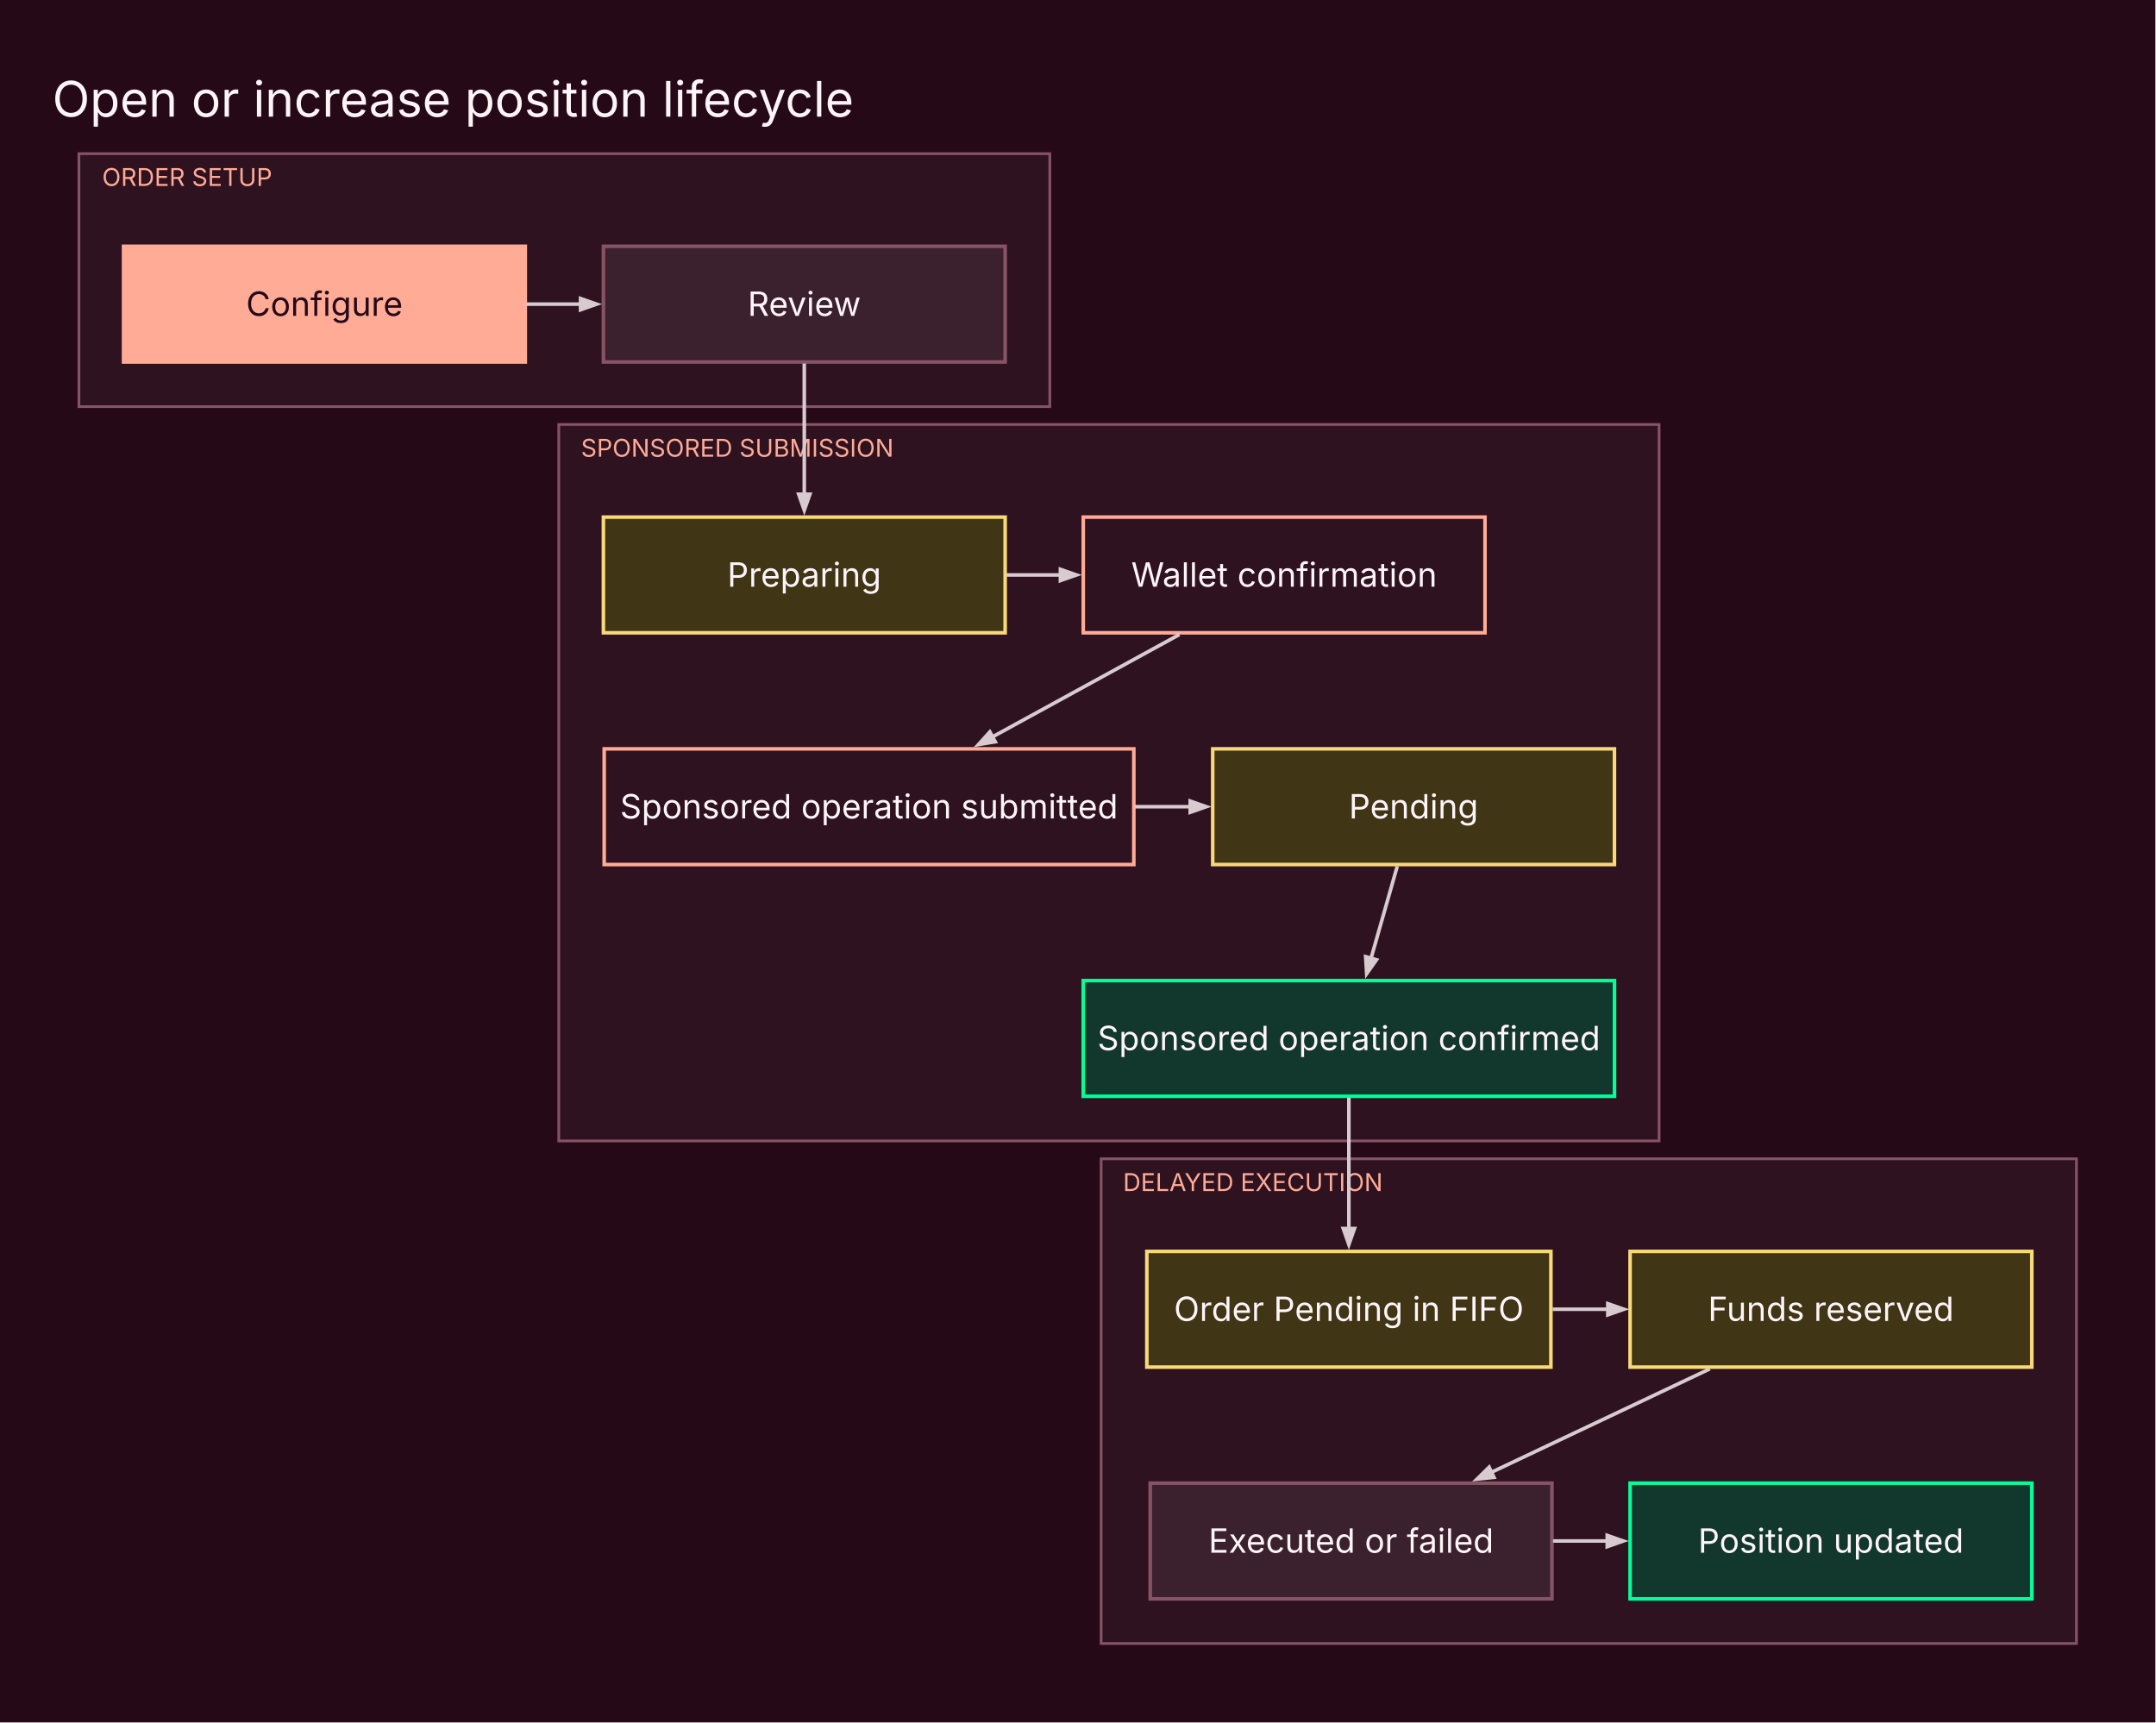
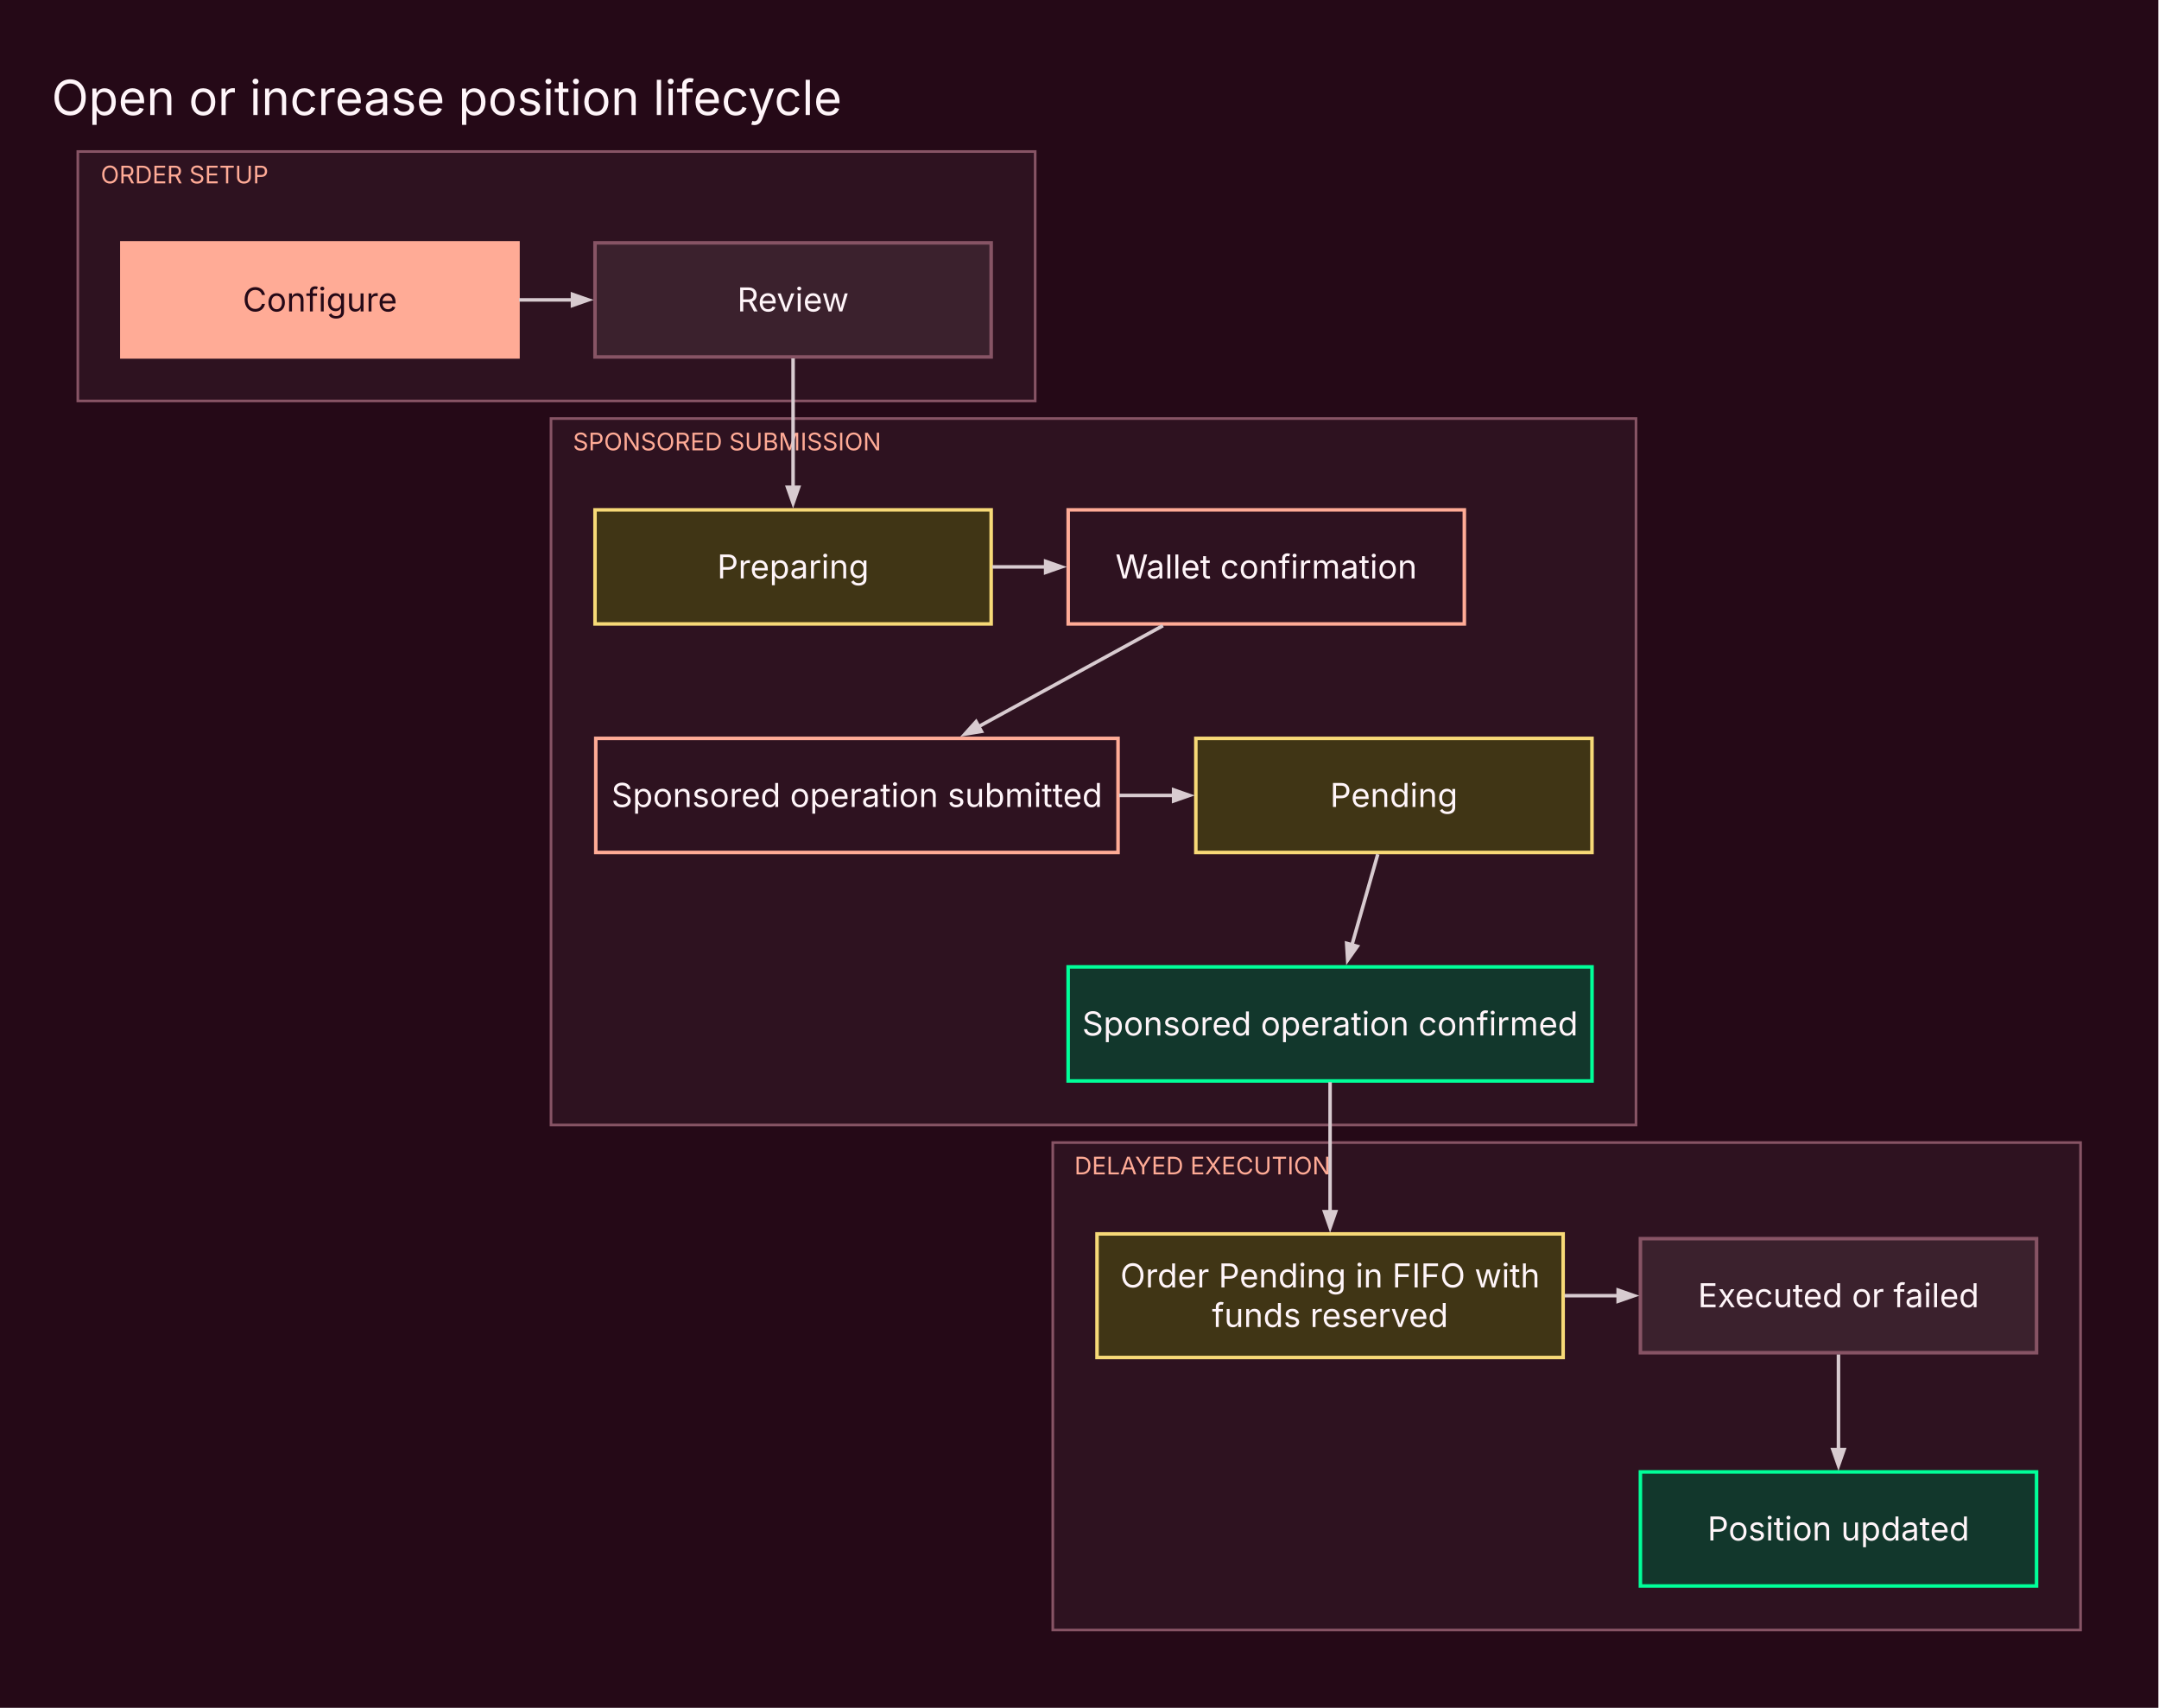
- <svg xmlns="http://www.w3.org/2000/svg" xmlns:xlink="http://www.w3.org/1999/xlink" role="img" aria-labelledby="open-increase-position-lifecycle-title open-increase-position-lifecycle-description" focusable="false" width="966pt" height="772pt" viewBox="0.00 0.00 966.00 772.00">
+ <svg xmlns="http://www.w3.org/2000/svg" xmlns:xlink="http://www.w3.org/1999/xlink" role="img" aria-labelledby="open-increase-position-lifecycle-title open-increase-position-lifecycle-description" focusable="false" width="981pt" height="776pt" viewBox="0.00 0.00 981.00 776.00">
  <style>text { font-family: "Uncut Sans", Inter, ui-sans-serif, system-ui, -apple-system, BlinkMacSystemFont, "Segoe UI", sans-serif; }</style>
-   <g id="graph0" class="graph" transform="scale(1 1) rotate(0) translate(27.36 744.4)">
-     <polygon fill="#250917" stroke="none" points="-27.36,27.36 -27.36,-744.4 938.36,-744.4 938.36,27.36 -27.36,27.36" />
-     <text xml:space="preserve" text-anchor="middle" x="175.62" y="-692.14" font-family="Arial" font-size="22.00" fill="#fff5f9">Open or increase position lifecycle</text>
+   <g id="graph0" class="graph" transform="scale(1 1) rotate(0) translate(27.36 748.72)">
+     <polygon fill="#250917" stroke="none" points="-27.36,27.36 -27.36,-748.72 953.36,-748.72 953.36,27.36 -27.36,27.36" />
+     <text xml:space="preserve" text-anchor="middle" x="175.62" y="-696.46" font-family="Arial" font-size="22.00" fill="#fff5f9">Open or increase position lifecycle</text>
    <g id="clust1" class="cluster">
-       <polygon fill="#2e1220" stroke="#875465" stroke-width="1.2" points="8,-562.2 8,-675.54 443,-675.54 443,-562.2 8,-562.2" />
-       <text xml:space="preserve" text-anchor="middle" x="56.5" y="-661.09" font-family="Arial" font-size="11.00" fill="#ffab96">ORDER SETUP</text>
+       <polygon fill="#2e1220" stroke="#875465" stroke-width="1.2" points="8,-566.52 8,-679.86 443,-679.86 443,-566.52 8,-566.52" />
+       <text xml:space="preserve" text-anchor="middle" x="56.5" y="-665.41" font-family="Arial" font-size="11.00" fill="#ffab96">ORDER SETUP</text>
    </g>
    <g id="clust3" class="cluster">
-       <polygon fill="#2e1220" stroke="#875465" stroke-width="1.2" points="223,-233.18 223,-554.2 716,-554.2 716,-233.18 223,-233.18" />
-       <text xml:space="preserve" text-anchor="middle" x="303" y="-539.75" font-family="Arial" font-size="11.00" fill="#ffab96">SPONSORED SUBMISSION</text>
+       <polygon fill="#2e1220" stroke="#875465" stroke-width="1.2" points="223,-237.5 223,-558.52 716,-558.52 716,-237.5 223,-237.5" />
+       <text xml:space="preserve" text-anchor="middle" x="303" y="-544.07" font-family="Arial" font-size="11.00" fill="#ffab96">SPONSORED SUBMISSION</text>
    </g>
    <g id="clust6" class="cluster">
-       <polygon fill="#2e1220" stroke="#875465" stroke-width="1.2" points="466,-8 466,-225.18 903,-225.18 903,-8 466,-8" />
-       <text xml:space="preserve" text-anchor="middle" x="534" y="-210.73" font-family="Arial" font-size="11.00" fill="#ffab96">DELAYED EXECUTION</text>
+       <polygon fill="#2e1220" stroke="#875465" stroke-width="1.2" points="451,-8 451,-229.5 918,-229.5 918,-8 451,-8" />
+       <text xml:space="preserve" text-anchor="middle" x="519" y="-215.05" font-family="Arial" font-size="11.00" fill="#ffab96">DELAYED EXECUTION</text>
    </g>
    <g id="node1" class="node">
      <g id="a_node1">
        <a xlink:title="Configure">
-           <polygon fill="#ffab96" stroke="#ffab96" stroke-width="1.6" points="208,-634.04 28,-634.04 28,-582.2 208,-582.2 208,-634.04" />
-           <text xml:space="preserve" text-anchor="middle" x="118" y="-602.87" font-family="Arial" font-size="15.00" fill="#250917">Configure</text>
+           <polygon fill="#ffab96" stroke="#ffab96" stroke-width="1.6" points="208,-638.36 28,-638.36 28,-586.52 208,-586.52 208,-638.36" />
+           <text xml:space="preserve" text-anchor="middle" x="118" y="-607.19" font-family="Arial" font-size="15.00" fill="#250917">Configure</text>
        </a>
      </g>
    </g>
    <g id="node2" class="node">
      <g id="a_node2">
        <a xlink:title="Review">
-           <polygon fill="#3b212d" stroke="#875465" stroke-width="1.6" points="423,-634.04 243,-634.04 243,-582.2 423,-582.2 423,-634.04" />
-           <text xml:space="preserve" text-anchor="middle" x="333" y="-602.87" font-family="Arial" font-size="15.00" fill="#fff5f9">Review</text>
+           <polygon fill="#3b212d" stroke="#875465" stroke-width="1.6" points="423,-638.36 243,-638.36 243,-586.52 423,-586.52 423,-638.36" />
+           <text xml:space="preserve" text-anchor="middle" x="333" y="-607.19" font-family="Arial" font-size="15.00" fill="#fff5f9">Review</text>
        </a>
      </g>
    </g>
    <g id="edge1" class="edge">
-       <path fill="none" stroke="#d8cbd0" stroke-width="1.6" d="M208.5,-608.12C215.93,-608.12 224.63,-608.12 232.8,-608.12" />
-       <polygon fill="#d8cbd0" stroke="#d8cbd0" stroke-width="1.6" points="232.76,-610.64 239.96,-608.12 232.76,-605.6 232.76,-610.64" />
+       <path fill="none" stroke="#d8cbd0" stroke-width="1.6" d="M208.5,-612.44C215.93,-612.44 224.63,-612.44 232.8,-612.44" />
+       <polygon fill="#d8cbd0" stroke="#d8cbd0" stroke-width="1.6" points="232.76,-614.96 239.96,-612.44 232.76,-609.92 232.76,-614.96" />
    </g>
    <g id="node3" class="node">
      <g id="a_node3">
        <a xlink:title="Preparing">
-           <polygon fill="#403515" stroke="#f7d977" stroke-width="1.6" points="423,-512.7 243,-512.7 243,-460.86 423,-460.86 423,-512.7" />
-           <text xml:space="preserve" text-anchor="middle" x="333" y="-481.53" font-family="Arial" font-size="15.00" fill="#fff5f9">Preparing</text>
+           <polygon fill="#403515" stroke="#f7d977" stroke-width="1.6" points="423,-517.02 243,-517.02 243,-465.18 423,-465.18 423,-517.02" />
+           <text xml:space="preserve" text-anchor="middle" x="333" y="-485.85" font-family="Arial" font-size="15.00" fill="#fff5f9">Preparing</text>
        </a>
      </g>
    </g>
    <g id="edge2" class="edge">
-       <path fill="none" stroke="#d8cbd0" stroke-width="1.6" d="M333,-581.52C333,-564.37 333,-541.58 333,-522.77" />
-       <polygon fill="#d8cbd0" stroke="#d8cbd0" stroke-width="1.6" points="335.52,-522.96 333,-515.76 330.48,-522.96 335.52,-522.96" />
+       <path fill="none" stroke="#d8cbd0" stroke-width="1.6" d="M333,-585.84C333,-568.69 333,-545.9 333,-527.09" />
+       <polygon fill="#d8cbd0" stroke="#d8cbd0" stroke-width="1.6" points="335.52,-527.28 333,-520.08 330.48,-527.28 335.52,-527.28" />
    </g>
    <g id="node4" class="node">
      <g id="a_node4">
        <a xlink:title="Wallet confirmation">
-           <polygon fill="#2e1220" stroke="#ffab96" stroke-width="1.6" points="638,-512.7 458,-512.7 458,-460.86 638,-460.86 638,-512.7" />
-           <text xml:space="preserve" text-anchor="middle" x="548" y="-481.53" font-family="Arial" font-size="15.00" fill="#fff5f9">Wallet confirmation</text>
+           <polygon fill="#2e1220" stroke="#ffab96" stroke-width="1.6" points="638,-517.02 458,-517.02 458,-465.18 638,-465.18 638,-517.02" />
+           <text xml:space="preserve" text-anchor="middle" x="548" y="-485.85" font-family="Arial" font-size="15.00" fill="#fff5f9">Wallet confirmation</text>
        </a>
      </g>
    </g>
    <g id="edge3" class="edge">
-       <path fill="none" stroke="#d8cbd0" stroke-width="1.6" d="M423.5,-486.78C430.93,-486.78 439.63,-486.78 447.8,-486.78" />
-       <polygon fill="#d8cbd0" stroke="#d8cbd0" stroke-width="1.6" points="447.76,-489.3 454.96,-486.78 447.76,-484.26 447.76,-489.3" />
+       <path fill="none" stroke="#d8cbd0" stroke-width="1.6" d="M423.5,-491.1C430.93,-491.1 439.63,-491.1 447.8,-491.1" />
+       <polygon fill="#d8cbd0" stroke="#d8cbd0" stroke-width="1.6" points="447.76,-493.62 454.96,-491.1 447.76,-488.58 447.76,-493.62" />
    </g>
    <g id="node5" class="node">
      <g id="a_node5">
        <a xlink:title="Sponsored operation submitted">
-           <polygon fill="#2e1220" stroke="#ffab96" stroke-width="1.6" points="480.65,-408.86 243.35,-408.86 243.35,-357.02 480.65,-357.02 480.65,-408.86" />
-           <text xml:space="preserve" text-anchor="middle" x="362" y="-377.69" font-family="Arial" font-size="15.00" fill="#fff5f9">Sponsored operation submitted</text>
+           <polygon fill="#2e1220" stroke="#ffab96" stroke-width="1.6" points="480.65,-413.18 243.35,-413.18 243.35,-361.34 480.65,-361.34 480.65,-413.18" />
+           <text xml:space="preserve" text-anchor="middle" x="362" y="-382.01" font-family="Arial" font-size="15.00" fill="#fff5f9">Sponsored operation submitted</text>
        </a>
      </g>
    </g>
    <g id="edge4" class="edge">
-       <path fill="none" stroke="#d8cbd0" stroke-width="1.6" d="M501.06,-460.08C475.51,-446.09 443.75,-428.7 417.04,-414.07" />
-       <polygon fill="#d8cbd0" stroke="#d8cbd0" stroke-width="1.6" points="418.57,-412.04 411.04,-410.79 416.15,-416.46 418.57,-412.04" />
+       <path fill="none" stroke="#d8cbd0" stroke-width="1.6" d="M501.06,-464.4C475.51,-450.41 443.75,-433.02 417.04,-418.39" />
+       <polygon fill="#d8cbd0" stroke="#d8cbd0" stroke-width="1.6" points="418.57,-416.36 411.04,-415.11 416.15,-420.78 418.57,-416.36" />
    </g>
    <g id="node6" class="node">
      <g id="a_node6">
        <a xlink:title="Pending">
-           <polygon fill="#403515" stroke="#f7d977" stroke-width="1.6" points="696,-408.86 516,-408.86 516,-357.02 696,-357.02 696,-408.86" />
-           <text xml:space="preserve" text-anchor="middle" x="606" y="-377.69" font-family="Arial" font-size="15.00" fill="#fff5f9">Pending</text>
+           <polygon fill="#403515" stroke="#f7d977" stroke-width="1.6" points="696,-413.18 516,-413.18 516,-361.34 696,-361.34 696,-413.18" />
+           <text xml:space="preserve" text-anchor="middle" x="606" y="-382.01" font-family="Arial" font-size="15.00" fill="#fff5f9">Pending</text>
        </a>
      </g>
    </g>
    <g id="edge5" class="edge">
-       <path fill="none" stroke="#d8cbd0" stroke-width="1.6" d="M481.14,-382.94C489.83,-382.94 498.69,-382.94 506.13,-382.94" />
-       <polygon fill="#d8cbd0" stroke="#d8cbd0" stroke-width="1.6" points="505.91,-385.46 513.11,-382.94 505.91,-380.42 505.91,-385.46" />
+       <path fill="none" stroke="#d8cbd0" stroke-width="1.6" d="M481.14,-387.26C489.83,-387.26 498.69,-387.26 506.13,-387.26" />
+       <polygon fill="#d8cbd0" stroke="#d8cbd0" stroke-width="1.6" points="505.91,-389.78 513.11,-387.26 505.91,-384.74 505.91,-389.78" />
    </g>
    <g id="node7" class="node">
      <g id="a_node7">
        <a xlink:title="Sponsored operation confirmed">
-           <polygon fill="#12372c" stroke="#00ff99" stroke-width="1.6" points="696.02,-305.02 457.98,-305.02 457.98,-253.18 696.02,-253.18 696.02,-305.02" />
-           <text xml:space="preserve" text-anchor="middle" x="577" y="-273.85" font-family="Arial" font-size="15.00" fill="#fff5f9">Sponsored operation confirmed</text>
+           <polygon fill="#12372c" stroke="#00ff99" stroke-width="1.6" points="696.02,-309.34 457.98,-309.34 457.98,-257.5 696.02,-257.5 696.02,-309.34" />
+           <text xml:space="preserve" text-anchor="middle" x="577" y="-278.17" font-family="Arial" font-size="15.00" fill="#fff5f9">Sponsored operation confirmed</text>
        </a>
      </g>
    </g>
    <g id="edge6" class="edge">
-       <path fill="none" stroke="#d8cbd0" stroke-width="1.6" d="M598.68,-356.24C595.11,-343.7 590.76,-328.42 586.9,-314.86" />
-       <polygon fill="#d8cbd0" stroke="#d8cbd0" stroke-width="1.6" points="589.37,-314.35 584.98,-308.12 584.53,-315.73 589.37,-314.35" />
+       <path fill="none" stroke="#d8cbd0" stroke-width="1.6" d="M598.68,-360.56C595.11,-348.02 590.76,-332.74 586.9,-319.18" />
+       <polygon fill="#d8cbd0" stroke="#d8cbd0" stroke-width="1.6" points="589.37,-318.67 584.98,-312.44 584.53,-320.05 589.37,-318.67" />
    </g>
    <g id="node8" class="node">
      <g id="a_node8">
-         <a xlink:title="Order Pending in FIFO">
-           <polygon fill="#403515" stroke="#f7d977" stroke-width="1.6" points="667.52,-183.68 486.48,-183.68 486.48,-131.84 667.52,-131.84 667.52,-183.68" />
-           <text xml:space="preserve" text-anchor="middle" x="577" y="-152.51" font-family="Arial" font-size="15.00" fill="#fff5f9">Order Pending in FIFO</text>
+         <a xlink:title="Order Pending in FIFO with funds reserved">
+           <polygon fill="#403515" stroke="#f7d977" stroke-width="1.6" points="682.9,-188 471.1,-188 471.1,-131.84 682.9,-131.84 682.9,-188" />
+           <text xml:space="preserve" text-anchor="middle" x="577" y="-163.67" font-family="Arial" font-size="15.00" fill="#fff5f9">Order Pending in FIFO with</text>
+           <text xml:space="preserve" text-anchor="middle" x="577" y="-145.67" font-family="Arial" font-size="15.00" fill="#fff5f9">funds reserved</text>
        </a>
      </g>
    </g>
    <g id="edge7" class="edge">
-       <path fill="none" stroke="#d8cbd0" stroke-width="1.6" d="M577,-252.5C577,-235.35 577,-212.56 577,-193.75" />
-       <polygon fill="#d8cbd0" stroke="#d8cbd0" stroke-width="1.6" points="579.52,-193.94 577,-186.74 574.48,-193.94 579.52,-193.94" />
+       <path fill="none" stroke="#d8cbd0" stroke-width="1.6" d="M577,-256.95C577,-239.88 577,-217.13 577,-198.06" />
+       <polygon fill="#d8cbd0" stroke="#d8cbd0" stroke-width="1.6" points="579.52,-198.09 577,-190.89 574.48,-198.09 579.52,-198.09" />
    </g>
    <g id="node9" class="node">
      <g id="a_node9">
-         <a xlink:title="Funds reserved">
-           <polygon fill="#403515" stroke="#f7d977" stroke-width="1.6" points="883,-183.68 703,-183.68 703,-131.84 883,-131.84 883,-183.68" />
-           <text xml:space="preserve" text-anchor="middle" x="793" y="-152.51" font-family="Arial" font-size="15.00" fill="#fff5f9">Funds reserved</text>
+         <a xlink:title="Executed or failed">
+           <polygon fill="#3b212d" stroke="#875465" stroke-width="1.6" points="898,-185.84 718,-185.84 718,-134 898,-134 898,-185.84" />
+           <text xml:space="preserve" text-anchor="middle" x="808" y="-154.67" font-family="Arial" font-size="15.00" fill="#fff5f9">Executed or failed</text>
        </a>
      </g>
    </g>
    <g id="edge8" class="edge">
-       <path fill="none" stroke="#d8cbd0" stroke-width="1.6" d="M668.29,-157.76C675.96,-157.76 684.92,-157.76 693.26,-157.76" />
-       <polygon fill="#d8cbd0" stroke="#d8cbd0" stroke-width="1.6" points="693.02,-160.28 700.22,-157.76 693.02,-155.24 693.02,-160.28" />
+       <path fill="none" stroke="#d8cbd0" stroke-width="1.6" d="M683.55,-159.92C691.69,-159.92 700.39,-159.92 708.09,-159.92" />
+       <polygon fill="#d8cbd0" stroke="#d8cbd0" stroke-width="1.6" points="707.89,-162.44 715.09,-159.92 707.89,-157.4 707.89,-162.44" />
    </g>
    <g id="node10" class="node">
      <g id="a_node10">
-         <a xlink:title="Executed or failed">
-           <polygon fill="#3b212d" stroke="#875465" stroke-width="1.6" points="668,-79.84 488,-79.84 488,-28 668,-28 668,-79.84" />
-           <text xml:space="preserve" text-anchor="middle" x="578" y="-48.67" font-family="Arial" font-size="15.00" fill="#fff5f9">Executed or failed</text>
+         <a xlink:title="Position updated">
+           <polygon fill="#12372c" stroke="#00ff99" stroke-width="1.6" points="898,-79.84 718,-79.84 718,-28 898,-28 898,-79.84" />
+           <text xml:space="preserve" text-anchor="middle" x="808" y="-48.67" font-family="Arial" font-size="15.00" fill="#fff5f9">Position updated</text>
        </a>
      </g>
    </g>
    <g id="edge9" class="edge">
-       <path fill="none" stroke="#d8cbd0" stroke-width="1.6" d="M738.75,-131.06C708.95,-116.95 671.86,-99.38 640.82,-84.68" />
-       <polygon fill="#d8cbd0" stroke="#d8cbd0" stroke-width="1.6" points="642.01,-82.45 634.42,-81.65 639.85,-87.01 642.01,-82.45" />
-     </g>
-     <g id="node11" class="node">
-       <g id="a_node11">
-         <a xlink:title="Position updated">
-           <polygon fill="#12372c" stroke="#00ff99" stroke-width="1.6" points="883,-79.84 703,-79.84 703,-28 883,-28 883,-79.84" />
-           <text xml:space="preserve" text-anchor="middle" x="793" y="-48.67" font-family="Arial" font-size="15.00" fill="#fff5f9">Position updated</text>
-         </a>
-       </g>
-     </g>
-     <g id="edge10" class="edge">
-       <path fill="none" stroke="#d8cbd0" stroke-width="1.6" d="M668.5,-53.92C675.93,-53.92 684.63,-53.92 692.8,-53.92" />
-       <polygon fill="#d8cbd0" stroke="#d8cbd0" stroke-width="1.6" points="692.76,-56.44 699.96,-53.92 692.76,-51.4 692.76,-56.44" />
+       <path fill="none" stroke="#d8cbd0" stroke-width="1.6" d="M808,-133.21C808,-120.11 808,-104 808,-89.8" />
+       <polygon fill="#d8cbd0" stroke="#d8cbd0" stroke-width="1.6" points="810.52,-89.95 808,-82.75 805.48,-89.95 810.52,-89.95" />
    </g>
  </g>
</svg>
